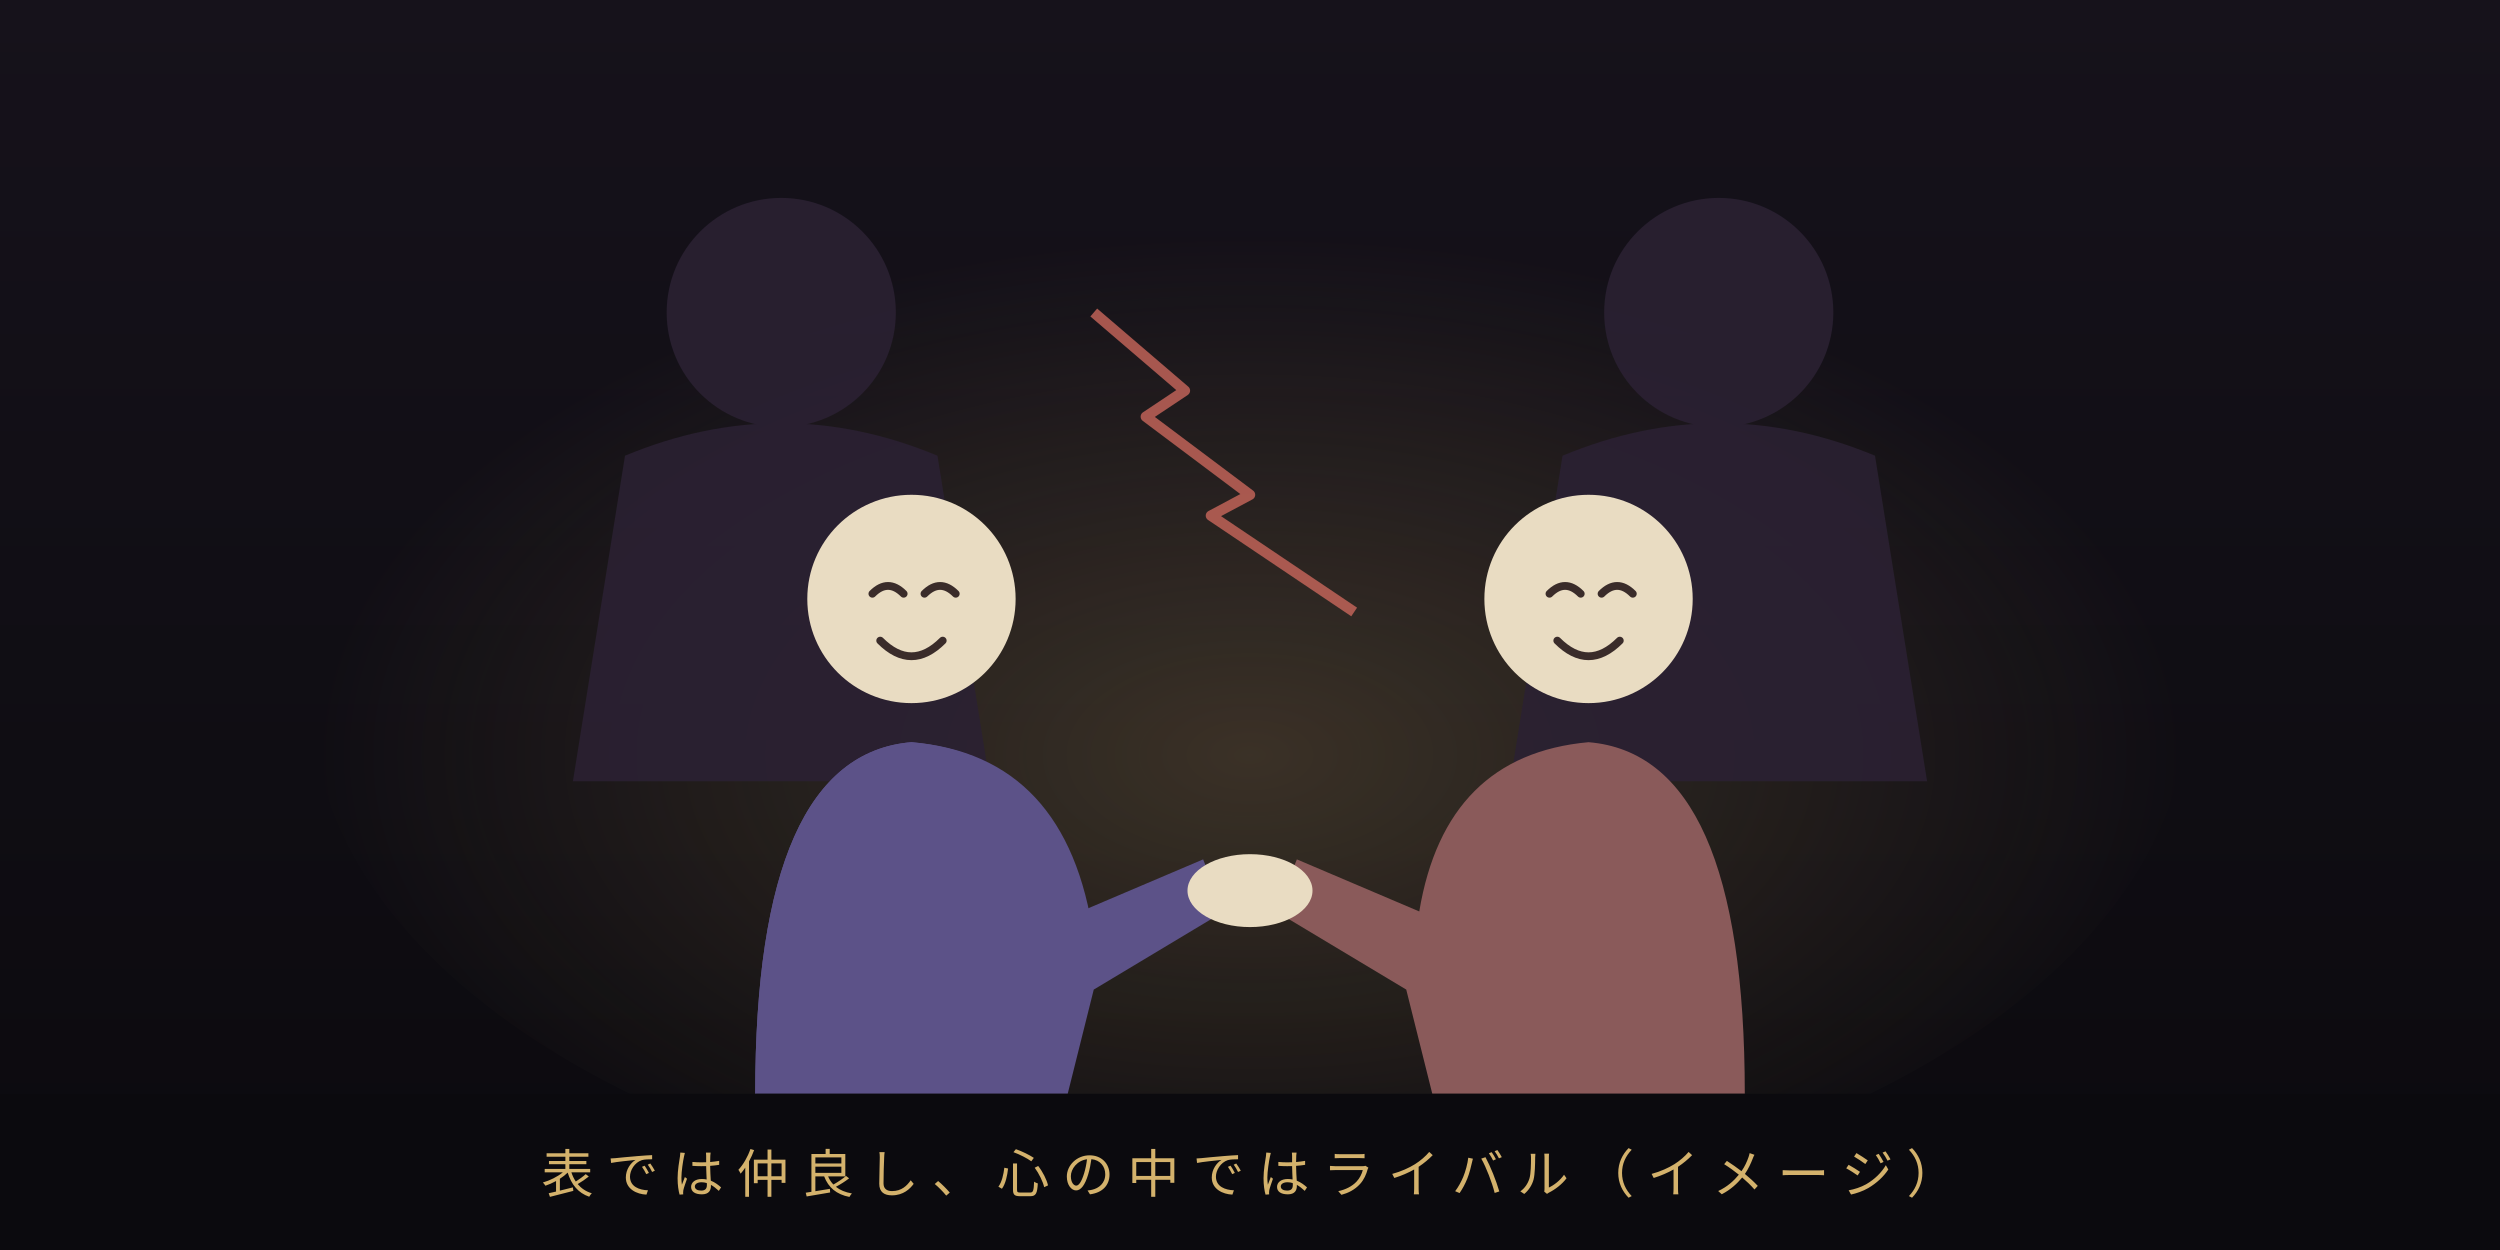
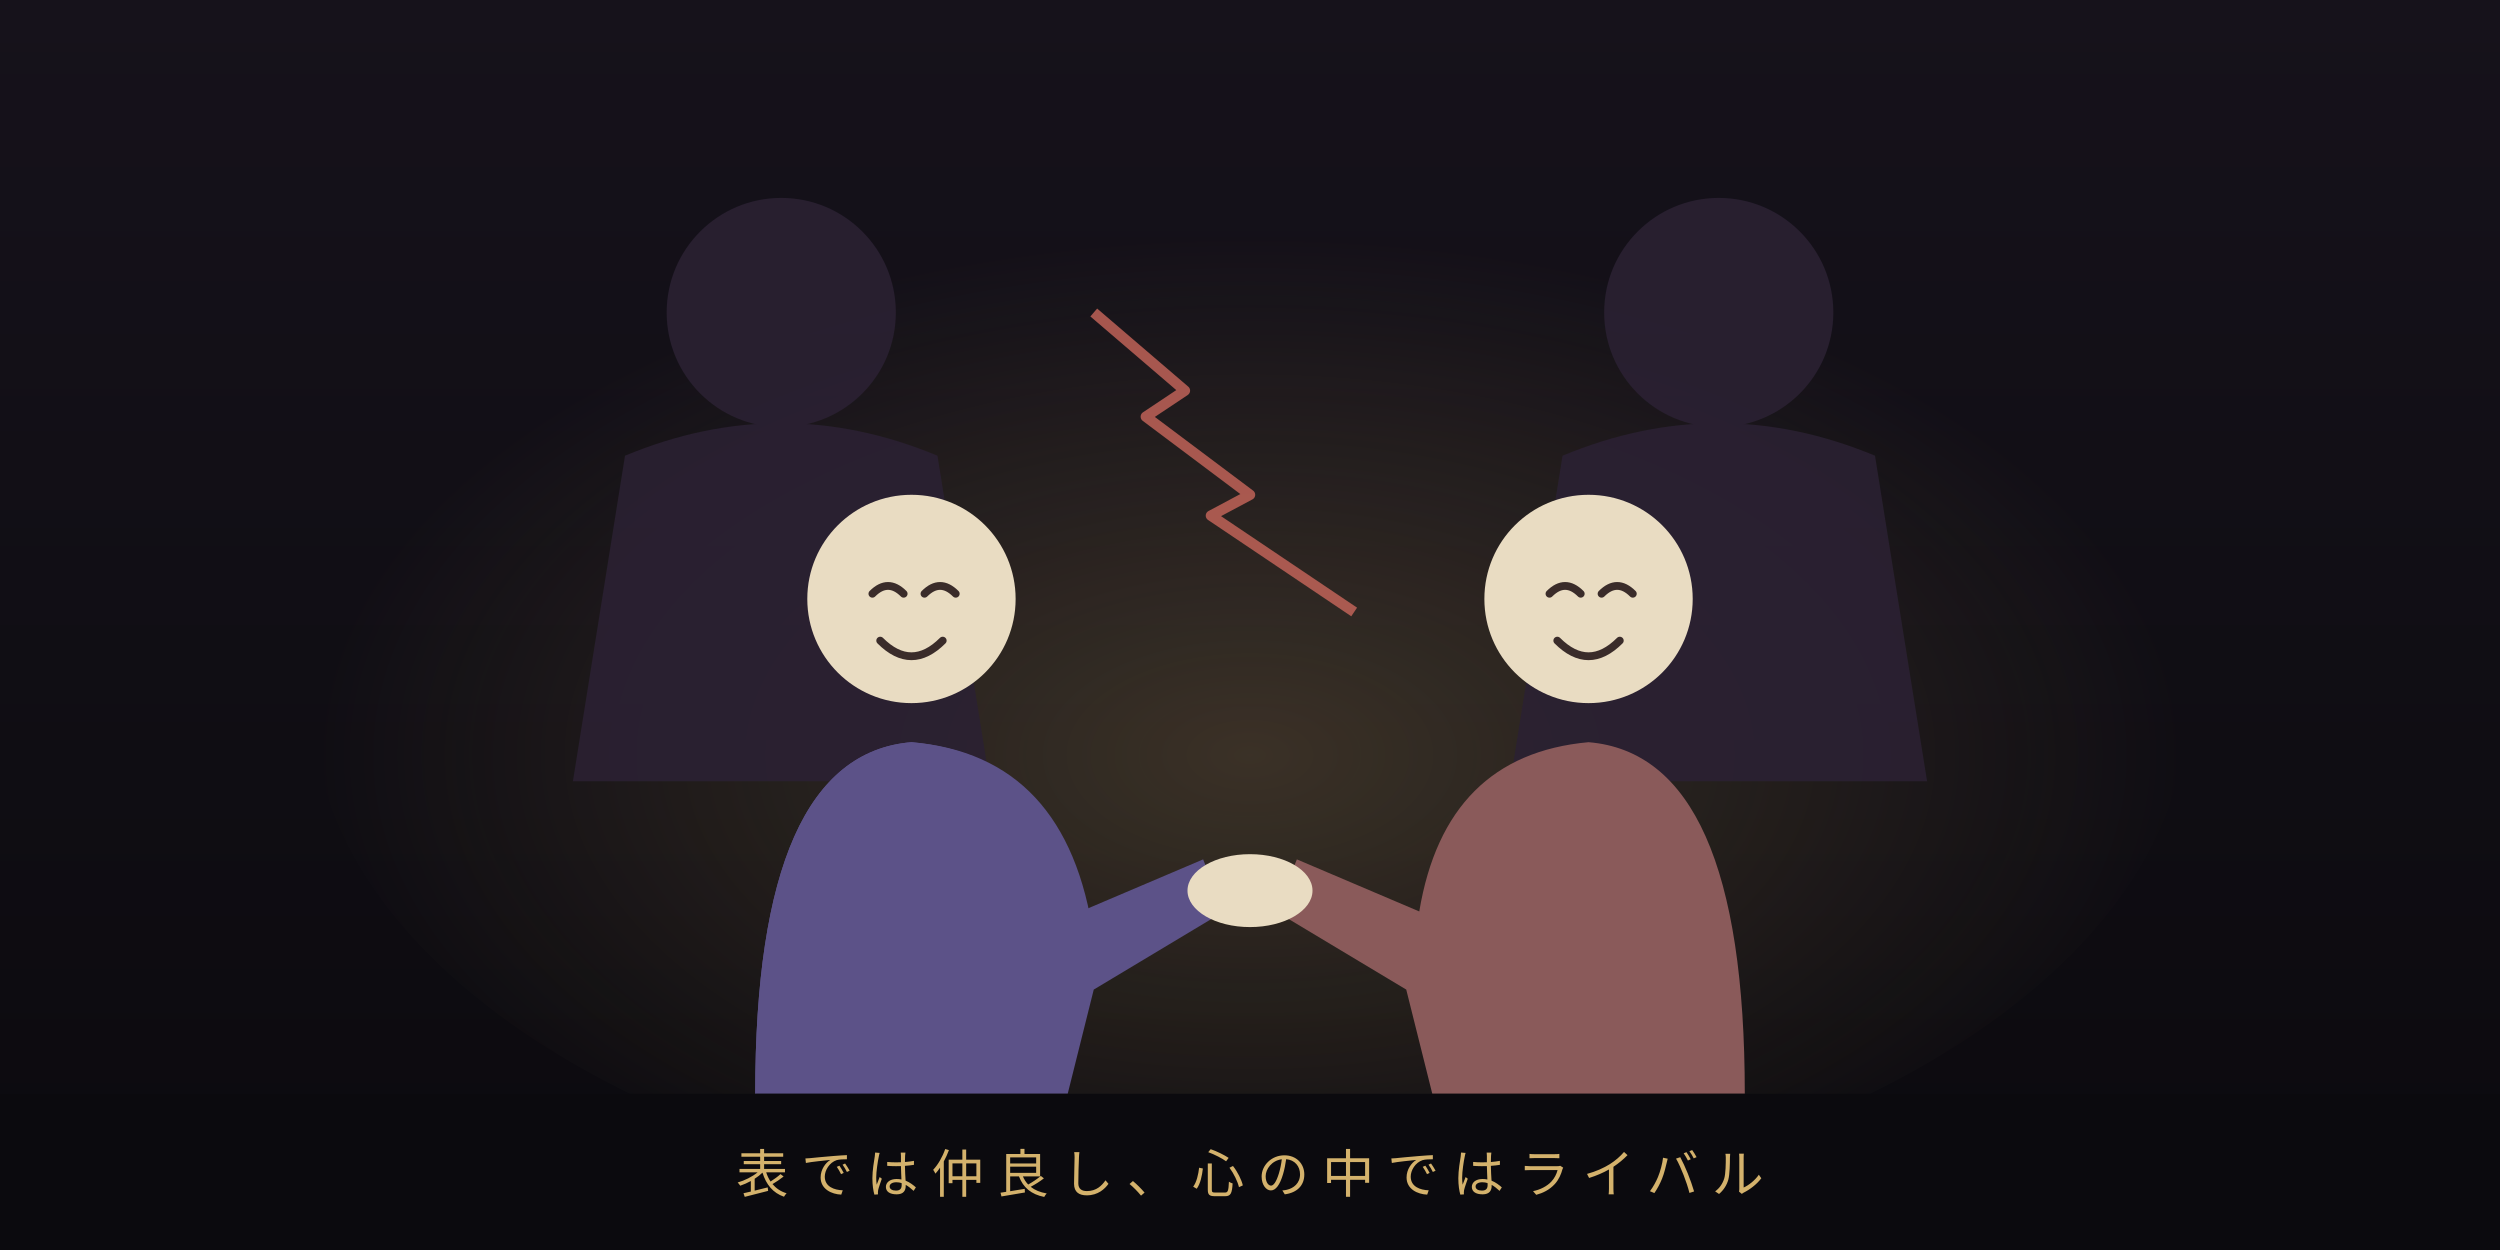
<svg xmlns="http://www.w3.org/2000/svg" viewBox="0 0 960 480" role="img" aria-label="笑顔で握手するふたりと、その後ろで向かい合う影のイメージイラスト">
  <defs>
    <linearGradient id="bg" x1="0" y1="0" x2="0" y2="1">
      <stop offset="0" stop-color="#16121b" />
      <stop offset="1" stop-color="#0b0a0e" />
    </linearGradient>
    <radialGradient id="spot" cx=".5" cy=".55" r=".5">
      <stop offset="0" stop-color="#D4B26C" stop-opacity=".22" />
      <stop offset="1" stop-color="#D4B26C" stop-opacity="0" />
    </radialGradient>
  </defs>
  <rect width="960" height="480" fill="url(#bg)" />
  <ellipse cx="480" cy="270" rx="360" ry="200" fill="url(#spot)" />
  <g fill="#2a2032" opacity=".9">
    <circle cx="300" cy="120" r="44" />
    <path d="M240 175 Q300 150 360 175 L380 300 L220 300Z" />
    <circle cx="660" cy="120" r="44" />
    <path d="M600 175 Q660 150 720 175 L740 300 L580 300Z" />
  </g>
  <path d="M420 120 L455 150 L440 160 L480 190 L465 198 L520 235" stroke="#C9665B" stroke-width="4" fill="none" stroke-linejoin="round" opacity=".8" />
  <g>
    <circle cx="350" cy="230" r="40" fill="#e9dcc2" />
    <path d="M335 228 q6 -6 12 0 M355 228 q6 -6 12 0" stroke="#3a2c2a" stroke-width="3" fill="none" stroke-linecap="round" />
    <path d="M338 246 q12 12 24 0" stroke="#3a2c2a" stroke-width="3" fill="none" stroke-linecap="round" />
    <path d="M290 420 Q290 290 350 285 Q410 290 420 360 L470 335" stroke="#e9dcc2" stroke-width="0" fill="#5c5288" />
    <path d="M290 420 Q290 290 350 285 Q405 290 415 350 L462 330 L470 350 L420 380 L410 420Z" fill="#5c5288" />
    <circle cx="610" cy="230" r="40" fill="#e9dcc2" />
    <path d="M595 228 q6 -6 12 0 M615 228 q6 -6 12 0" stroke="#3a2c2a" stroke-width="3" fill="none" stroke-linecap="round" />
    <path d="M598 246 q12 12 24 0" stroke="#3a2c2a" stroke-width="3" fill="none" stroke-linecap="round" />
    <path d="M670 420 Q670 290 610 285 Q555 290 545 350 L498 330 L490 350 L540 380 L550 420Z" fill="#8a5a5a" />
    <ellipse cx="480" cy="342" rx="24" ry="14" fill="#e9dcc2" />
  </g>
  <rect x="0" y="420" width="960" height="60" fill="#0b0a0e" />
-   <text x="480" y="458" text-anchor="middle" font-family="serif" font-size="20" fill="#D4B26C" letter-spacing="5">表では仲良し、心の中ではライバル（イメージ）</text>
+   <text x="480" y="458" text-anchor="middle" font-family="serif" font-size="20" fill="#D4B26C" letter-spacing="5">表では仲良し、心の中ではライバル</text>
</svg>
